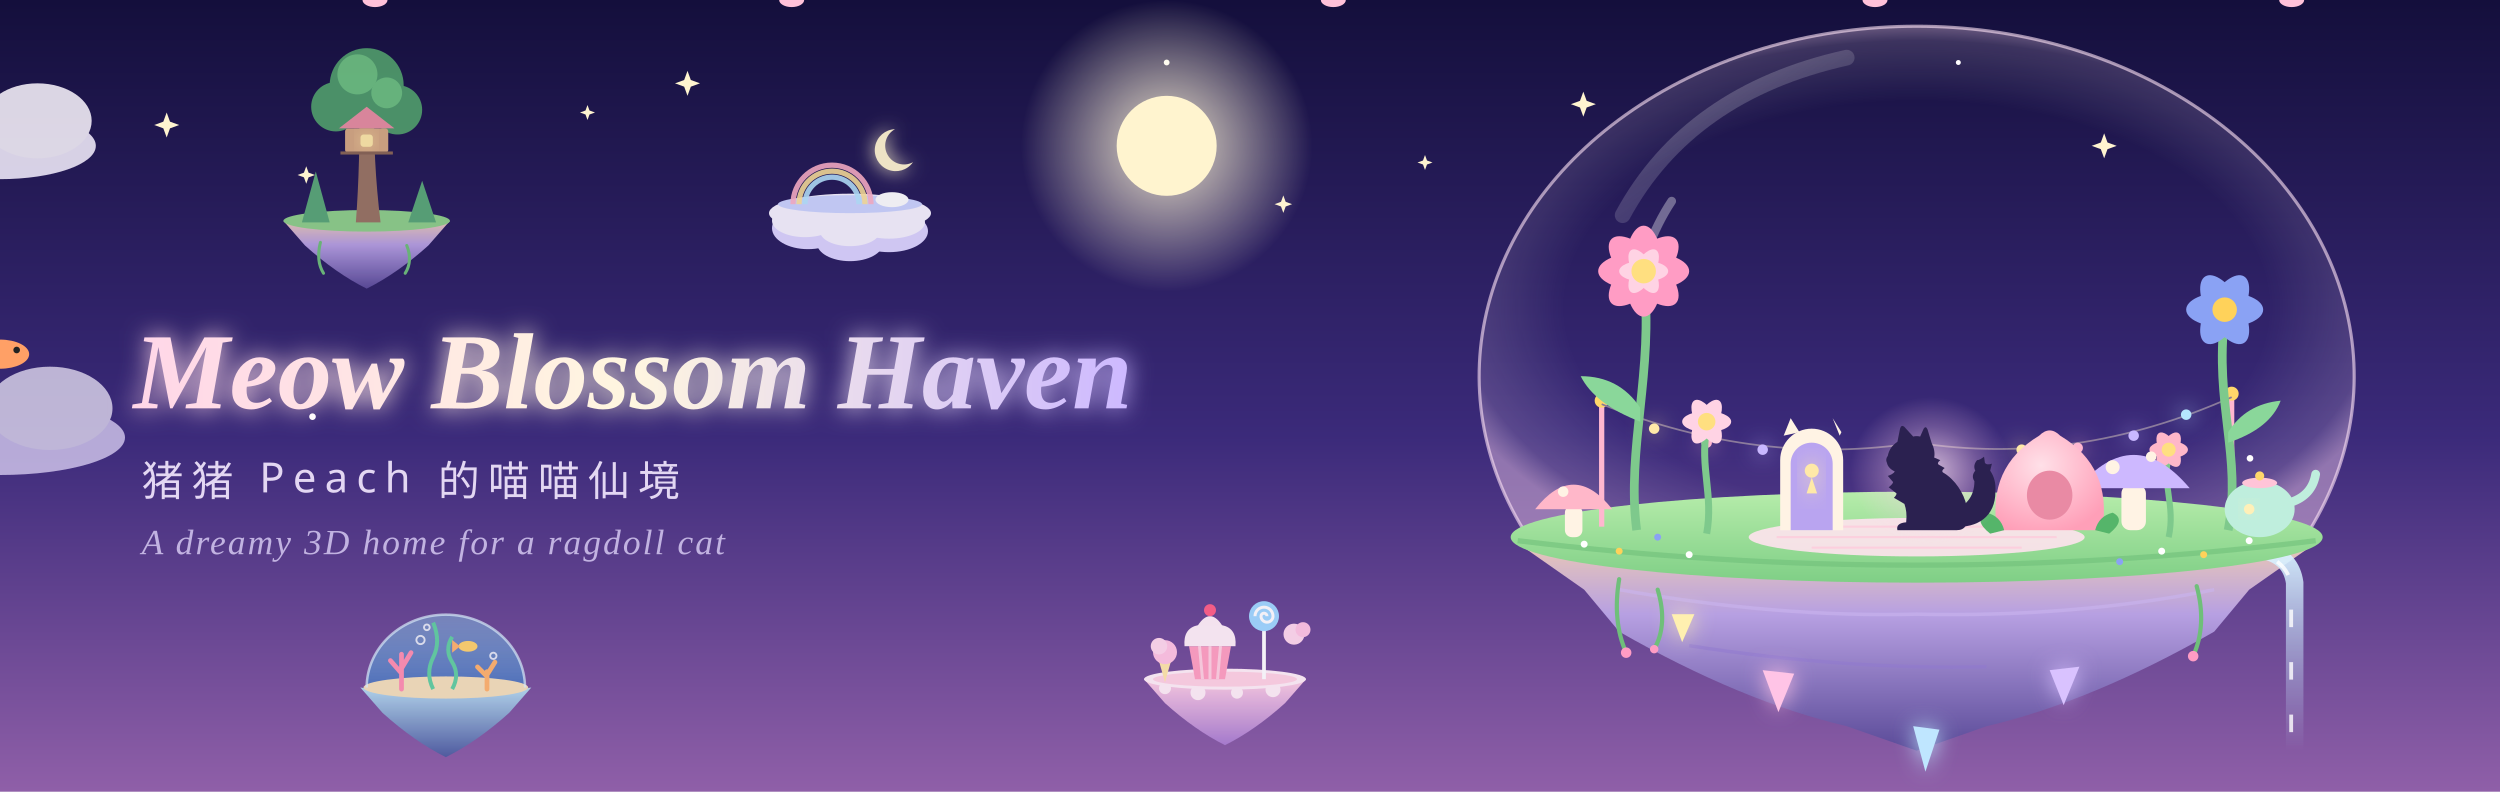
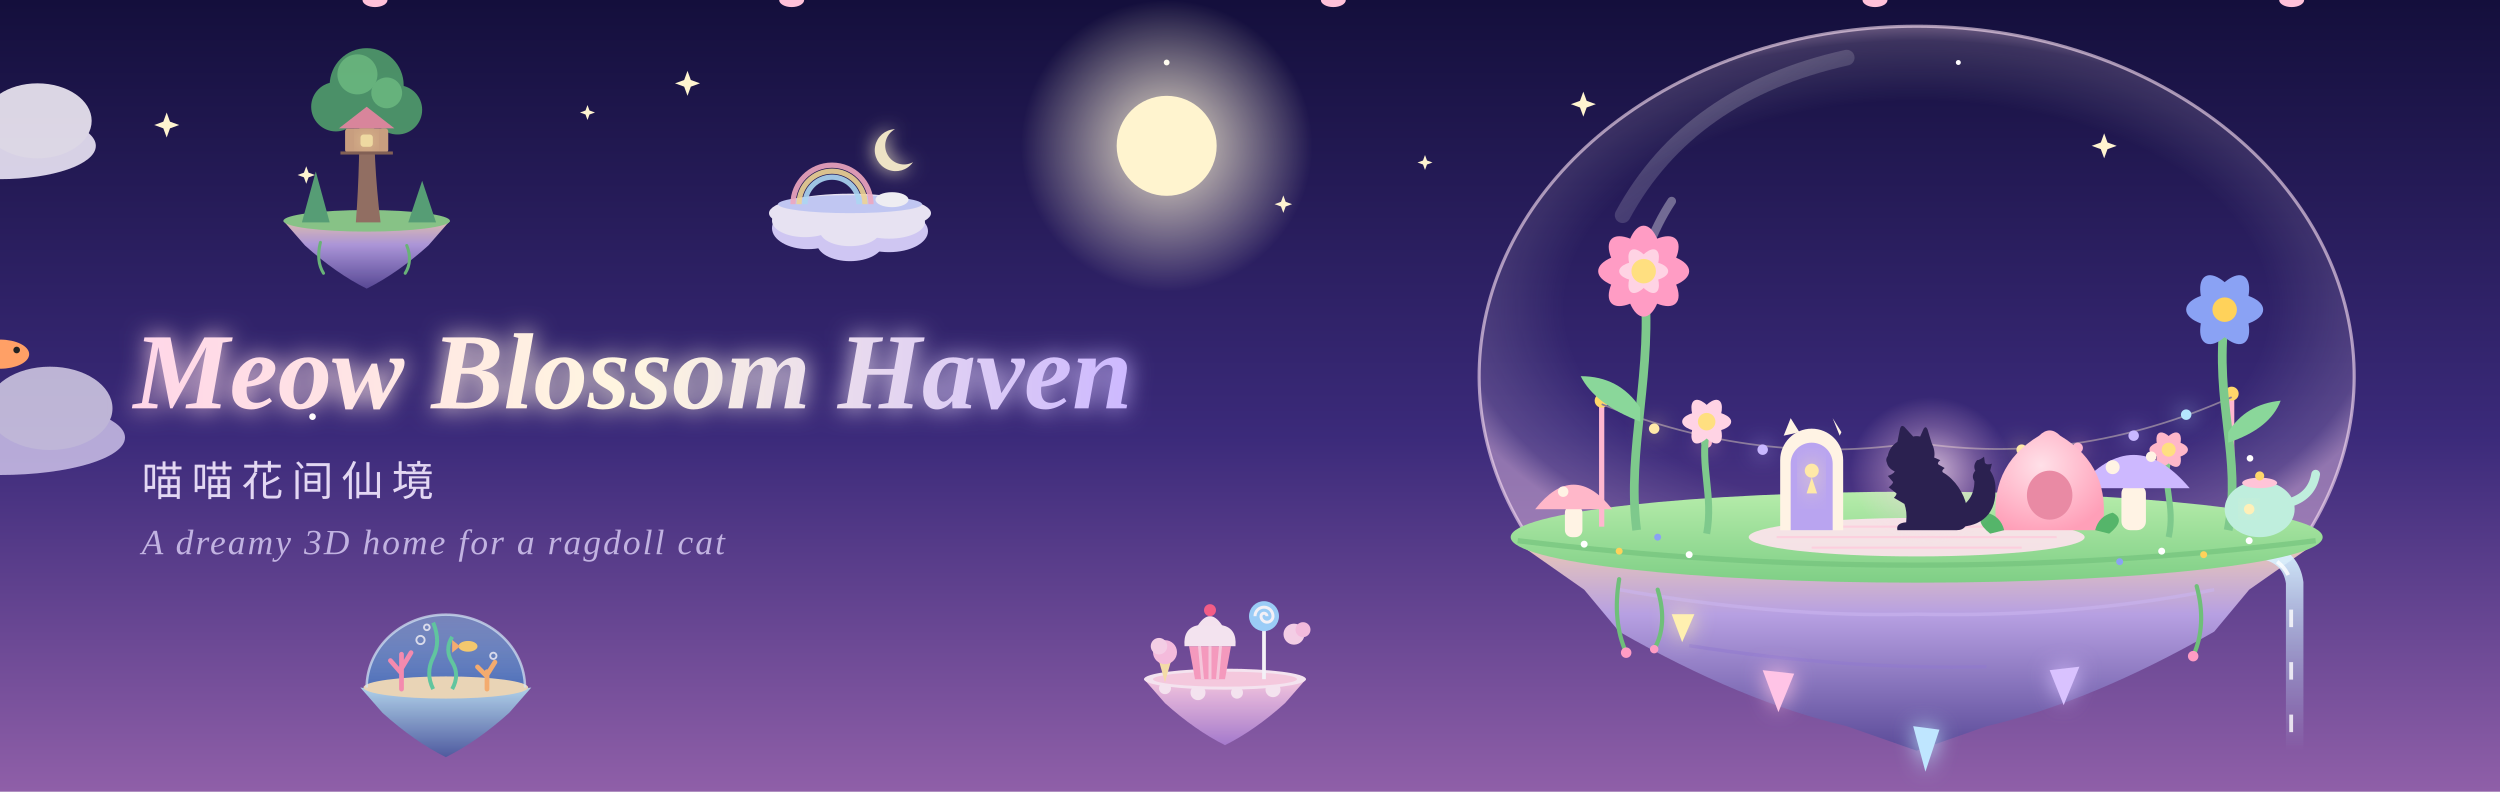
<svg xmlns="http://www.w3.org/2000/svg" viewBox="0 0 1200 380" width="1200" height="380" role="img" aria-labelledby="t d">
  <defs>
    <linearGradient id="sky" x1="0" y1="0" x2="0" y2="1">
      <stop offset="0" stop-color="#140f3c" />
      <stop offset=".55" stop-color="#3b2a7a" />
      <stop offset="1" stop-color="#8f5fa8" />
    </linearGradient>
    <radialGradient id="moonGlow" cx=".5" cy=".5" r=".5">
      <stop offset="0" stop-color="#fff6d8" stop-opacity=".9" />
      <stop offset="1" stop-color="#fff6d8" stop-opacity="0" />
    </radialGradient>
    <radialGradient id="dome" cx=".5" cy=".55" r=".56">
      <stop offset=".72" stop-color="#ffffff" stop-opacity="0" />
      <stop offset=".93" stop-color="#ffe4f6" stop-opacity=".16" />
      <stop offset="1" stop-color="#ffd6f2" stop-opacity=".42" />
    </radialGradient>
    <linearGradient id="gloss" x1="0" y1="0" x2="1" y2="1">
      <stop offset="0" stop-color="#ffffff" stop-opacity=".55" />
      <stop offset="1" stop-color="#ffffff" stop-opacity="0" />
    </linearGradient>
    <linearGradient id="rock" x1="0" y1="0" x2="0" y2="1">
      <stop offset="0" stop-color="#ecc9b4" />
      <stop offset=".35" stop-color="#b7a0e2" />
      <stop offset="1" stop-color="#5a4a98" />
    </linearGradient>
    <linearGradient id="grass" x1="0" y1="0" x2="0" y2="1">
      <stop offset="0" stop-color="#b6ecaa" />
      <stop offset="1" stop-color="#7fcf86" />
    </linearGradient>
    <linearGradient id="title" x1="0" y1="0" x2="1" y2="0">
      <stop offset="0" stop-color="#ffd6e8" />
      <stop offset=".5" stop-color="#fff6e0" />
      <stop offset="1" stop-color="#cdb9ff" />
    </linearGradient>
    <radialGradient id="peach" cx=".42" cy=".35" r=".7">
      <stop offset="0" stop-color="#ffe0e8" />
      <stop offset="1" stop-color="#ff9fb8" />
    </radialGradient>
    <linearGradient id="water" x1="0" y1="0" x2="0" y2="1">
      <stop offset="0" stop-color="#d8f1ff" stop-opacity=".95" />
      <stop offset="1" stop-color="#bfe3ff" stop-opacity="0" />
    </linearGradient>
    <radialGradient id="halo" cx=".5" cy=".5" r=".5">
      <stop offset="0" stop-color="#ffe9f6" stop-opacity=".75" />
      <stop offset=".6" stop-color="#ffd0ec" stop-opacity=".25" />
      <stop offset="1" stop-color="#ffd0ec" stop-opacity="0" />
    </radialGradient>
    <linearGradient id="candyRock" x1="0" y1="0" x2="0" y2="1">
      <stop offset="0" stop-color="#ffd0e4" />
      <stop offset="1" stop-color="#a77ccf" />
    </linearGradient>
    <linearGradient id="seaRock" x1="0" y1="0" x2="0" y2="1">
      <stop offset="0" stop-color="#b4dcf0" />
      <stop offset="1" stop-color="#4a5a9e" />
    </linearGradient>
    <linearGradient id="sea" x1="0" y1="0" x2="0" y2="1">
      <stop offset="0" stop-color="#8fdcf5" stop-opacity=".45" />
      <stop offset="1" stop-color="#3d7fc8" stop-opacity=".75" />
    </linearGradient>
    <filter id="soft" x="-20%" y="-20%" width="140%" height="140%">
      <feGaussianBlur stdDeviation="1.2" />
    </filter>
    <filter id="glow" x="-50%" y="-50%" width="200%" height="200%">
      <feGaussianBlur stdDeviation="6" result="b" />
      <feMerge>
        <feMergeNode in="b" />
        <feMergeNode in="SourceGraphic" />
      </feMerge>
    </filter>
    <g id="star">
      <path d="M0-6 1.6-1.6 6 0 1.6 1.6 0 6-1.6 1.6-6 0-1.6-1.6Z" fill="#fff4d0" />
    </g>
    <g id="petal">
      <ellipse rx="6" ry="3.4" fill="#ffc1d9" />
    </g>
  </defs>
  <style>
    @keyframes twinkle { 0%,100% { opacity: .25 } 50% { opacity: 1 } }
    @keyframes bob { 0%,100% { transform: translateY(0) } 50% { transform: translateY(-9px) } }
    @keyframes drift { from { transform: translateX(-160px) } to { transform: translateX(1360px) } }
    @keyframes fall { 0% { transform: translate(0,-40px) rotate(0) ; opacity: 0 } 10% { opacity: 1 } 100% { transform: translate(-90px,420px) rotate(320deg); opacity: 0 } }
    @keyframes tail { 0%,100% { transform: rotate(-6deg) } 50% { transform: rotate(8deg) } }
    @keyframes blink { 0%,92%,100% { transform: scaleY(1) } 95% { transform: scaleY(.1) } }
    @keyframes shimmer { 0%,100% { opacity: .55 } 50% { opacity: .9 } }
    @keyframes flow { from { stroke-dashoffset: 0 } to { stroke-dashoffset: -60 } }
    @keyframes bulb { 0%,100% { opacity: .45 } 50% { opacity: 1 } }
    @keyframes bobS { 0%,100% { transform: translateY(0) } 50% { transform: translateY(-6px) } }
    @keyframes sway { 0%,100% { transform: rotate(-3deg) } 50% { transform: rotate(3deg) } }
    @keyframes swim { from { transform: translate(-80px,0) } to { transform: translate(1300px,-30px) } }
    .tw { animation: twinkle 3s ease-in-out infinite }
    .isle { animation: bob 6s ease-in-out infinite; transform-box: fill-box }
    .cloud { animation: drift 60s linear infinite }
    .petal { animation: fall 9s linear infinite }
    .tail { animation: tail 2.6s ease-in-out infinite; transform-box: fill-box; transform-origin: 0% 100% }
    .eye { animation: blink 5s infinite; transform-box: fill-box; transform-origin: center }
    .shim { animation: shimmer 4s ease-in-out infinite }
    .fish { animation: swim 26s linear infinite }
    .fall { animation: flow 1.2s linear infinite }
    .bulb { animation: bulb 2.4s ease-in-out infinite }
    .rock { animation: bobS 5s ease-in-out infinite; transform-box: fill-box }
    .sway { animation: sway 5s ease-in-out infinite; transform-box: fill-box; transform-origin: 50% 100% }
    @media (prefers-reduced-motion: reduce) { * { animation: none !important } }
  </style>
  <rect width="1200" height="380" fill="url(#sky)" />
  <g>
    <use href="#star" x="80" y="60" class="tw" style="animation-delay:-.2s" />
    <use href="#star" x="210" y="120" class="tw" style="animation-delay:-1.1s" transform="scale(.7)" />
    <use href="#star" x="330" y="40" class="tw" style="animation-delay:-2s" />
    <use href="#star" x="470" y="90" class="tw" style="animation-delay:-.7s" transform="scale(.6)" />
    <use href="#star" x="760" y="50" class="tw" style="animation-delay:-1.6s" />
    <use href="#star" x="880" y="140" class="tw" style="animation-delay:-.4s" transform="scale(.7)" />
    <use href="#star" x="1010" y="70" class="tw" style="animation-delay:-2.4s" />
    <use href="#star" x="1140" y="130" class="tw" style="animation-delay:-1.3s" transform="scale(.6)" />
    <circle cx="150" cy="200" r="1.6" fill="#fff" class="tw" style="animation-delay:-.9s" />
    <circle cx="560" cy="30" r="1.4" fill="#fff" class="tw" style="animation-delay:-1.7s" />
    <circle cx="1080" cy="220" r="1.6" fill="#fff" class="tw" style="animation-delay:-.3s" />
    <circle cx="940" cy="30" r="1.2" fill="#fff" class="tw" style="animation-delay:-2.2s" />
  </g>
  <circle cx="560" cy="70" r="70" fill="url(#moonGlow)" class="shim" />
  <circle cx="560" cy="70" r="24" fill="#fff4cf" />
  <g class="cloud" style="animation-delay:-12s" opacity=".85">
    <g transform="translate(0 70)">
      <ellipse cx="0" cy="0" rx="46" ry="16" fill="#f7f1ff" />
      <ellipse cx="-22" cy="-8" rx="22" ry="14" fill="#f7f1ff" />
      <ellipse cx="18" cy="-12" rx="26" ry="18" fill="#fdf8ff" />
    </g>
  </g>
  <g class="cloud" style="animation-delay:-41s; animation-duration:80s" opacity=".7">
    <g transform="translate(0 210)">
      <ellipse cx="0" cy="0" rx="60" ry="18" fill="#e9e0ff" />
      <ellipse cx="-26" cy="-10" rx="28" ry="16" fill="#efe8ff" />
      <ellipse cx="24" cy="-14" rx="30" ry="20" fill="#f6f1ff" />
    </g>
  </g>
  <g class="fish" style="animation-delay:-8s">
    <g transform="translate(0 170)">
      <ellipse rx="14" ry="7" fill="#ffa066" />
      <path d="M-12 0-24-8-24 8Z" fill="#ff8f7a" />
      <circle cx="8" cy="-2" r="1.6" fill="#222" />
    </g>
  </g>
  <g transform="translate(176 106) scale(.74)" opacity=".92">
    <g class="rock" style="animation-delay:-1.5s">
      <path d="M-54 0 Q0 10 54 0 L40 16 Q20 34 0 44 Q-20 34 -40 16Z" fill="url(#rock)" />
      <path d="M-30 14 q-3 12 2 20 M26 16 q4 10 -1 18" stroke="#6fbf7a" stroke-width="2" fill="none" stroke-linecap="round" />
      <ellipse rx="54" ry="7" fill="#8fd08a" />
      <path d="M-42 1 L-33 -32 L-24 1Z M27 1 L36 -26 L45 1Z" fill="#5aa877" />
      <path d="M-7 1 Q-4 -40 -5 -78 L5 -78 Q4 -40 9 1Z" fill="#9a7563" />
      <g fill="#4f9a6a">
        <circle cx="0" cy="-88" r="24" />
        <circle cx="-20" cy="-74" r="16" />
        <circle cx="20" cy="-72" r="16" />
      </g>
      <g fill="#6cbf80">
        <circle cx="-6" cy="-95" r="13" />
        <circle cx="13" cy="-83" r="10" />
      </g>
      <g transform="translate(0 -46)">
        <rect x="-14" y="-14" width="28" height="16" rx="2" fill="#d6a983" />
        <path d="M-18 -14 L0 -28 L18 -14Z" fill="#e88ea2" />
        <rect x="-4" y="-10" width="8" height="8" rx="2" fill="#ffe9a8" filter="url(#glow)" class="bulb" />
        <path d="M-17 2 h34" stroke="#8a6656" stroke-width="2" />
      </g>
    </g>
  </g>
  <g transform="translate(408 98) scale(.72)" opacity=".92">
    <g class="rock" style="animation-delay:-3.2s">
      <g fill="#ddd5ff">
        <ellipse cx="-28" cy="16" rx="24" ry="14" />
        <ellipse cx="26" cy="18" rx="26" ry="14" />
        <ellipse cx="0" cy="26" rx="22" ry="12" />
      </g>
      <g fill="#f7f3ff">
        <ellipse cx="0" cy="6" rx="54" ry="13" />
        <ellipse cx="-30" cy="11" rx="22" ry="11" />
        <ellipse cx="26" cy="12" rx="24" ry="11" />
        <ellipse cx="0" cy="18" rx="20" ry="10" />
      </g>
      <ellipse rx="48" ry="6" fill="#cdd5ff" />
      <g fill="none" stroke-width="3.5" opacity=".9">
        <path d="M-38 0 A26 26 0 0 1 14 0" stroke="#ffb3c8" />
        <path d="M-34 0 A22 22 0 0 1 10 0" stroke="#ffe39a" />
        <path d="M-30 0 A18 18 0 0 1 6 0" stroke="#b8e6ff" />
      </g>
      <path d="M30 -50 a14 14 0 1 0 12 22 a11 11 0 1 1 -12 -22Z" fill="#fff4cf" filter="url(#glow)" class="shim" />
      <ellipse cx="28" cy="-3" rx="11" ry="5" fill="#ffffff" />
    </g>
  </g>
  <g transform="translate(588 326) scale(.72)" opacity=".92">
    <g class="rock" style="animation-delay:-.6s">
      <path d="M-54 0 Q0 10 54 0 L40 16 Q20 34 0 44 Q-20 34 -40 16Z" fill="url(#candyRock)" />
      <ellipse rx="54" ry="7" fill="#fff0f6" />
      <g fill="#fff0f6">
        <circle cx="-40" cy="6" r="4" />
        <circle cx="-18" cy="9" r="5" />
        <circle cx="8" cy="9" r="4" />
        <circle cx="32" cy="7" r="5" />
      </g>
      <ellipse rx="48" ry="5" fill="#ffd2e3" />
      <g transform="translate(-10 0)">
        <path d="M-14 -22 L14 -22 L10 0 L-10 0Z" fill="#ff9fc0" />
        <path d="M-7 -22 L-5 0 M0 -22 V0 M7 -22 L5 0" stroke="#ffd0e0" stroke-width="2" />
        <path d="M-17 -22 Q-18 -34 -8 -36 Q0 -48 8 -36 Q18 -34 17 -22Z" fill="#fff0f6" />
        <circle cx="0" cy="-46" r="4" fill="#ff5f86" />
      </g>
      <path d="M26 0 V-34" stroke="#ffffff" stroke-width="2.5" />
      <circle cx="26" cy="-42" r="10" fill="#9fd8ff" />
      <path d="M20 -42 a6 6 0 0 1 12 0 a4 4 0 0 1 -8 0 a2 2 0 0 1 4 0" stroke="#ffffff" stroke-width="2" fill="none" />
      <g transform="translate(-40 0)">
        <path d="M-4 -12 L0 2 L4 -12Z" fill="#ffe7a8" />
        <circle cx="0" cy="-18" r="8" fill="#ffc4e2" />
        <circle cx="-4" cy="-22" r="5.5" fill="#ffd8ec" />
      </g>
      <g transform="translate(46 -30)">
        <circle r="7" fill="#ffd8ec" />
        <circle cx="6" cy="-3" r="5" fill="#ffc4e2" />
      </g>
    </g>
  </g>
  <g transform="translate(214 330) scale(.76)" opacity=".92">
    <g class="rock" style="animation-delay:-2.4s">
      <path d="M-54 0 Q0 10 54 0 L40 16 Q20 34 0 44 Q-20 34 -40 16Z" fill="url(#seaRock)" />
      <path d="M-50 0 A50 46 0 0 1 50 0Z" fill="url(#sea)" />
      <ellipse rx="52" ry="7" fill="#f3dfb8" />
      <path d="M-28 1 V-14 M-28 -9 l-7 -8 M-28 -12 l6 -10 M-28 -15 v-6" stroke="#ff8fb0" stroke-width="3" stroke-linecap="round" fill="none" />
      <path d="M26 1 V-10 M26 -7 l-6 -6 M26 -8 l5 -8" stroke="#ffb36a" stroke-width="3" stroke-linecap="round" fill="none" />
      <path d="M-8 1 q-5 -10 0 -20 q5 -10 0 -22 M4 1 q5 -9 0 -17 q-5 -8 0 -16" stroke="#5fcf9f" stroke-width="2.5" fill="none" class="sway" />
      <g transform="translate(14 -26)">
        <ellipse rx="6" ry="3.4" fill="#ffd36a" />
        <path d="M-5 0 -10 -4 -10 4Z" fill="#ffb36a" />
      </g>
      <g fill="none" stroke="#ffffff" stroke-opacity=".8" stroke-width="1.2" class="shim">
        <circle cx="-16" cy="-30" r="2.6" />
        <circle cx="-12" cy="-38" r="1.8" />
        <circle cx="30" cy="-20" r="2" />
      </g>
      <path d="M-50 0 A50 46 0 0 1 50 0" fill="none" stroke="#dff6ff" stroke-opacity=".7" stroke-width="1.6" class="shim" />
    </g>
  </g>
  <g transform="translate(416 26) scale(.84)">
    <g class="isle">
      <path d="M378 276 A250 200 0 1 1 822 276Z" fill="url(#dome)" />
      <path d="M378 276 A250 200 0 1 1 822 276" fill="none" stroke="#ffe4f6" stroke-opacity=".6" stroke-width="1.8" class="shim" />
      <path d="M432 92 Q470 22 560 2" fill="none" stroke="url(#gloss)" stroke-width="9" stroke-linecap="round" opacity=".55" />
      <path d="M446 112 Q452 96 460 84" fill="none" stroke="#ffffff" stroke-width="5" stroke-linecap="round" opacity=".35" />
      <path d="M370 278 Q600 300 830 278 L790 306 L770 330 Q700 370 640 384 L600 398 L560 384 Q500 370 430 330 L410 306Z" fill="url(#rock)" />
      <path d="M430 306 Q520 322 600 320 Q690 322 770 306" stroke="#c9b4ee" stroke-width="2" fill="none" opacity=".6" />
      <path d="M470 338 Q560 352 640 350" stroke="#8f78cf" stroke-width="2" fill="none" opacity=".5" />
      <g class="shim" filter="url(#glow)">
        <path d="M512 352 l9 24 l9 -22Z" fill="#ffc4e6" />
        <path d="M598 384 l7 26 l8 -24Z" fill="#bfe6ff" />
        <path d="M676 352 l8 20 l9 -22Z" fill="#d9c2ff" />
        <path d="M460 320 l6 16 l7 -16Z" fill="#fff0b0" />
      </g>
      <path d="M430 300 q-4 24 4 42 M452 306 q6 20 -2 34 M760 304 q6 22 -2 40" stroke="#6fbf7a" stroke-width="2.4" fill="none" stroke-linecap="round" />
      <g fill="#ff9cc4">
        <circle cx="434" cy="342" r="3" />
        <circle cx="450" cy="340" r="2.4" />
        <circle cx="758" cy="344" r="3" />
      </g>
      <path d="M800 284 q14 4 16 18 l0 96" stroke="url(#water)" stroke-width="10" fill="none" stroke-linecap="round" />
      <path d="M806 290 q8 6 8 16 l0 90" stroke="#ffffff" stroke-opacity=".8" stroke-width="2.2" fill="none" stroke-dasharray="10 20" class="fall" />
      <ellipse cx="600" cy="276" rx="232" ry="26" fill="url(#grass)" />
      <path d="M372 278 Q600 306 828 278" stroke="#6fbf7a" stroke-width="3" fill="none" opacity=".6" />
      <ellipse cx="600" cy="276" rx="96" ry="11" fill="#ffe3ee" opacity=".9" />
      <path d="M520 276 h160 M540 270 h120 M540 282 h120" stroke="#ffc7da" stroke-width="1.2" opacity=".7" />
      <g fill="#ffffff">
        <circle cx="410" cy="280" r="2" />
        <circle cx="470" cy="286" r="2" />
        <circle cx="740" cy="284" r="2" />
        <circle cx="790" cy="278" r="2" />
      </g>
      <g fill="#ffd25a">
        <circle cx="430" cy="284" r="2" />
        <circle cx="764" cy="286" r="2" />
      </g>
      <g fill="#8aa2f4">
        <circle cx="452" cy="276" r="2" />
        <circle cx="716" cy="290" r="2" />
      </g>
      <path d="M420 270 V200 M780 270 V196" stroke="#ffb7cf" stroke-width="3" />
      <circle cx="420" cy="198" r="4" fill="#ffd76a" />
      <circle cx="780" cy="194" r="4" fill="#ffd76a" />
      <path d="M420 200 Q510 236 600 222 Q690 236 780 196" stroke="#8a7a9a" stroke-width="1" fill="none" />
      <g filter="url(#glow)">
        <circle cx="450" cy="214" r="3" fill="#ffe9a8" class="bulb" />
        <circle cx="480" cy="222" r="3" fill="#ffb7d0" class="bulb" style="animation-delay:-.6s" />
        <circle cx="512" cy="226" r="3" fill="#c9b8ff" class="bulb" style="animation-delay:-1.2s" />
        <circle cx="544" cy="226" r="3" fill="#b5e6ff" class="bulb" style="animation-delay:-1.8s" />
        <circle cx="660" cy="226" r="3" fill="#ffe9a8" class="bulb" style="animation-delay:-.3s" />
        <circle cx="692" cy="225" r="3" fill="#ffb7d0" class="bulb" style="animation-delay:-.9s" />
        <circle cx="724" cy="218" r="3" fill="#c9b8ff" class="bulb" style="animation-delay:-1.5s" />
        <circle cx="754" cy="206" r="3" fill="#b5e6ff" class="bulb" style="animation-delay:-2.1s" />
      </g>
      <g class="sway">
        <path d="M440 272 C434 226 450 180 444 128" stroke="#7ec98c" stroke-width="5" fill="none" />
        <path d="M442 210 q-26 -10 -34 -26 q22 0 34 18Z" fill="#8ad79a" />
        <g transform="translate(444 124)">
          <g fill="#ff9cc4">
            <ellipse rx="26" ry="11" />
            <ellipse rx="26" ry="11" transform="rotate(45)" />
            <ellipse rx="26" ry="11" transform="rotate(90)" />
            <ellipse rx="26" ry="11" transform="rotate(135)" />
          </g>
          <g fill="#ffd3e4">
            <ellipse rx="14" ry="6" />
            <ellipse rx="14" ry="6" transform="rotate(60)" />
            <ellipse rx="14" ry="6" transform="rotate(120)" />
          </g>
          <circle r="7" fill="#ffdf80" />
        </g>
      </g>
      <g class="sway" style="animation-delay:-2s">
        <path d="M778 272 C786 230 770 200 776 150" stroke="#7ec98c" stroke-width="5" fill="none" />
        <path d="M778 222 q24 -8 30 -24 q-20 2 -30 18Z" fill="#8ad79a" />
        <g transform="translate(776 146)">
          <g fill="#8aa2f4">
            <ellipse rx="22" ry="10" />
            <ellipse rx="22" ry="10" transform="rotate(60)" />
            <ellipse rx="22" ry="10" transform="rotate(120)" />
          </g>
          <circle r="7" fill="#ffd25a" />
        </g>
      </g>
      <g class="sway" style="animation-delay:-1s">
        <path d="M480 274 C484 252 476 236 480 214" stroke="#7ec98c" stroke-width="4" fill="none" />
        <g transform="translate(480 210)">
          <g fill="#ffd3e4">
            <ellipse rx="14" ry="6" />
            <ellipse rx="14" ry="6" transform="rotate(60)" />
            <ellipse rx="14" ry="6" transform="rotate(120)" />
          </g>
          <circle r="5" fill="#ffdf80" />
        </g>
      </g>
      <g class="sway" style="animation-delay:-3s">
        <path d="M744 276 C748 258 740 246 744 230" stroke="#7ec98c" stroke-width="3.5" fill="none" />
        <g transform="translate(744 226)">
          <g fill="#ffb7c9">
            <ellipse rx="11" ry="5" />
            <ellipse rx="11" ry="5" transform="rotate(60)" />
            <ellipse rx="11" ry="5" transform="rotate(120)" />
          </g>
          <circle r="4" fill="#ffdf80" />
        </g>
      </g>
      <g transform="translate(724 272)">
        <rect x="-7" y="-26" width="14" height="26" rx="5" fill="#fff3e4" />
        <path d="M-32 -24 Q0 -62 32 -24Z" fill="#cdb8ff" />
        <circle cx="-12" cy="-36" r="4" fill="#fff3e4" />
        <circle cx="10" cy="-42" r="3" fill="#fff3e4" />
      </g>
      <g transform="translate(404 276)">
        <rect x="-5" y="-18" width="10" height="18" rx="4" fill="#fff3e4" />
        <path d="M-22 -16 Q0 -44 22 -16Z" fill="#ffb7c9" />
        <circle cx="-6" cy="-26" r="3" fill="#fff3e4" />
      </g>
      <g transform="translate(796 276)">
        <ellipse cx="0" cy="-16" rx="20" ry="16" fill="#bfeedd" />
        <path d="M18 -20 q12 -4 14 -16" stroke="#bfeedd" stroke-width="5" fill="none" stroke-linecap="round" />
        <ellipse cx="0" cy="-31" rx="10" ry="3" fill="#ffc4d8" />
        <circle cx="0" cy="-35" r="2.6" fill="#ffd76a" />
        <circle cx="-6" cy="-16" r="3" fill="#fff0b8" filter="url(#glow)" class="bulb" />
      </g>
      <g transform="translate(540 272)">
        <path d="M-18 0 V-40 A18 18 0 0 1 18 -40 V0Z" fill="#fff3e4" />
        <path d="M-12 0 V-38 A12 12 0 0 1 12 -38 V0Z" fill="#b9a4f0" />
        <path d="M0 -30 a4 4 0 1 1 0.1 0 l3 9 h-6Z" fill="#ffe9a8" filter="url(#glow)" class="shim" />
        <path d="M-16 -54 l4 -10 l5 8Z M16 -54 l-4 -10 l5 8Z" fill="#fff3e4" />
      </g>
      <g transform="translate(676 272)">
        <path d="M-30 0 Q-36 -36 -6 -54 Q0 -60 6 -54 Q36 -36 30 0Z" fill="url(#peach)" />
        <ellipse cx="0" cy="-20" rx="13" ry="14" fill="#e98aa4" />
        <path d="M-34 2 q-10 -8 -2 -12 q8 2 10 10Z M34 2 q10 -8 2 -12 q-8 2 -10 10Z" fill="#55b56a" />
      </g>
      <ellipse cx="608" cy="238" rx="46" ry="42" fill="url(#halo)" class="shim" />
      <g transform="translate(608 272)" fill="#2b2150">
        <g class="tail">
          <path d="M13 -2 C27 -1 37 -8 37 -22 Q37.5 -29 34 -34 L35 -38 Q32 -37 31 -38.5 L30.5 -42 Q28 -40 26.5 -40 Q24 -37 25.5 -34 Q23 -31 25 -28 C25 -19 20 -13 10 -10Z" />
        </g>
        <path d="M-19 0 Q-20 -4 -14 -4.5 C-13.5 -9 -14 -12 -15 -15 L-21 -18.5 Q-19.5 -20 -19.5 -21 L-24 -24.5 Q-21.5 -26.5 -21.5 -27.5 L-24.5 -31 Q-21.5 -32 -20.5 -33.5 C-22.5 -34.5 -24.5 -36 -25 -38.5 Q-26 -40.5 -24.5 -42.5 C-23.8 -46 -22 -48.5 -19 -50.5 L-17.5 -58 Q-16.8 -60.5 -15 -59 L-10 -53.5 Q-8 -54 -6 -53.5 L-4 -58 Q-2.8 -59.8 -1.8 -57.6 L0.5 -50 C2 -47 2.5 -44 2 -41.5 L5.5 -40 Q3.5 -38.5 4.5 -37.5 L8 -35.5 Q6 -34 7 -33 C14 -29 19 -21 20.5 -14 Q23 -7 20 -2.5 Q18.5 0 15 0Z" />
      </g>
    </g>
  </g>
  <g>
    <use href="#petal" x="180" y="0" class="petal" style="animation-delay:-1s" />
    <use href="#petal" x="380" y="0" class="petal" style="animation-delay:-4s; animation-duration:11s" />
    <use href="#petal" x="640" y="0" class="petal" style="animation-delay:-6.5s" />
    <use href="#petal" x="900" y="0" class="petal" style="animation-delay:-2.5s; animation-duration:12s" />
    <use href="#petal" x="1100" y="0" class="petal" style="animation-delay:-8s" />
  </g>
  <text x="64" y="196" font-family="Cormorant Garamond, Georgia, 'Times New Roman', serif" font-style="italic" font-weight="700" font-size="52" fill="url(#title)" filter="url(#glow)">Meow Blossom Haven</text>
-   <text x="68" y="238" font-family="'PingFang SC','Hiragino Sans GB','Microsoft YaHei','Noto Sans SC',sans-serif" font-size="20" letter-spacing="4" fill="#f4e9ff" opacity=".9">猪猪 Peach 的喵喵仙境</text>
+   <text x="68" y="238" font-family="'PingFang SC','Hiragino Sans GB','Microsoft YaHei','Noto Sans SC',sans-serif" font-size="20" letter-spacing="4" fill="#f4e9ff" opacity=".9">喵喵花间仙境</text>
  <text x="68" y="266" font-family="Georgia, 'Times New Roman', serif" font-style="italic" font-size="17" letter-spacing="1" fill="#e6dbff" opacity=".75">A dreamy 3D home for a ragdoll cat</text>
</svg>
